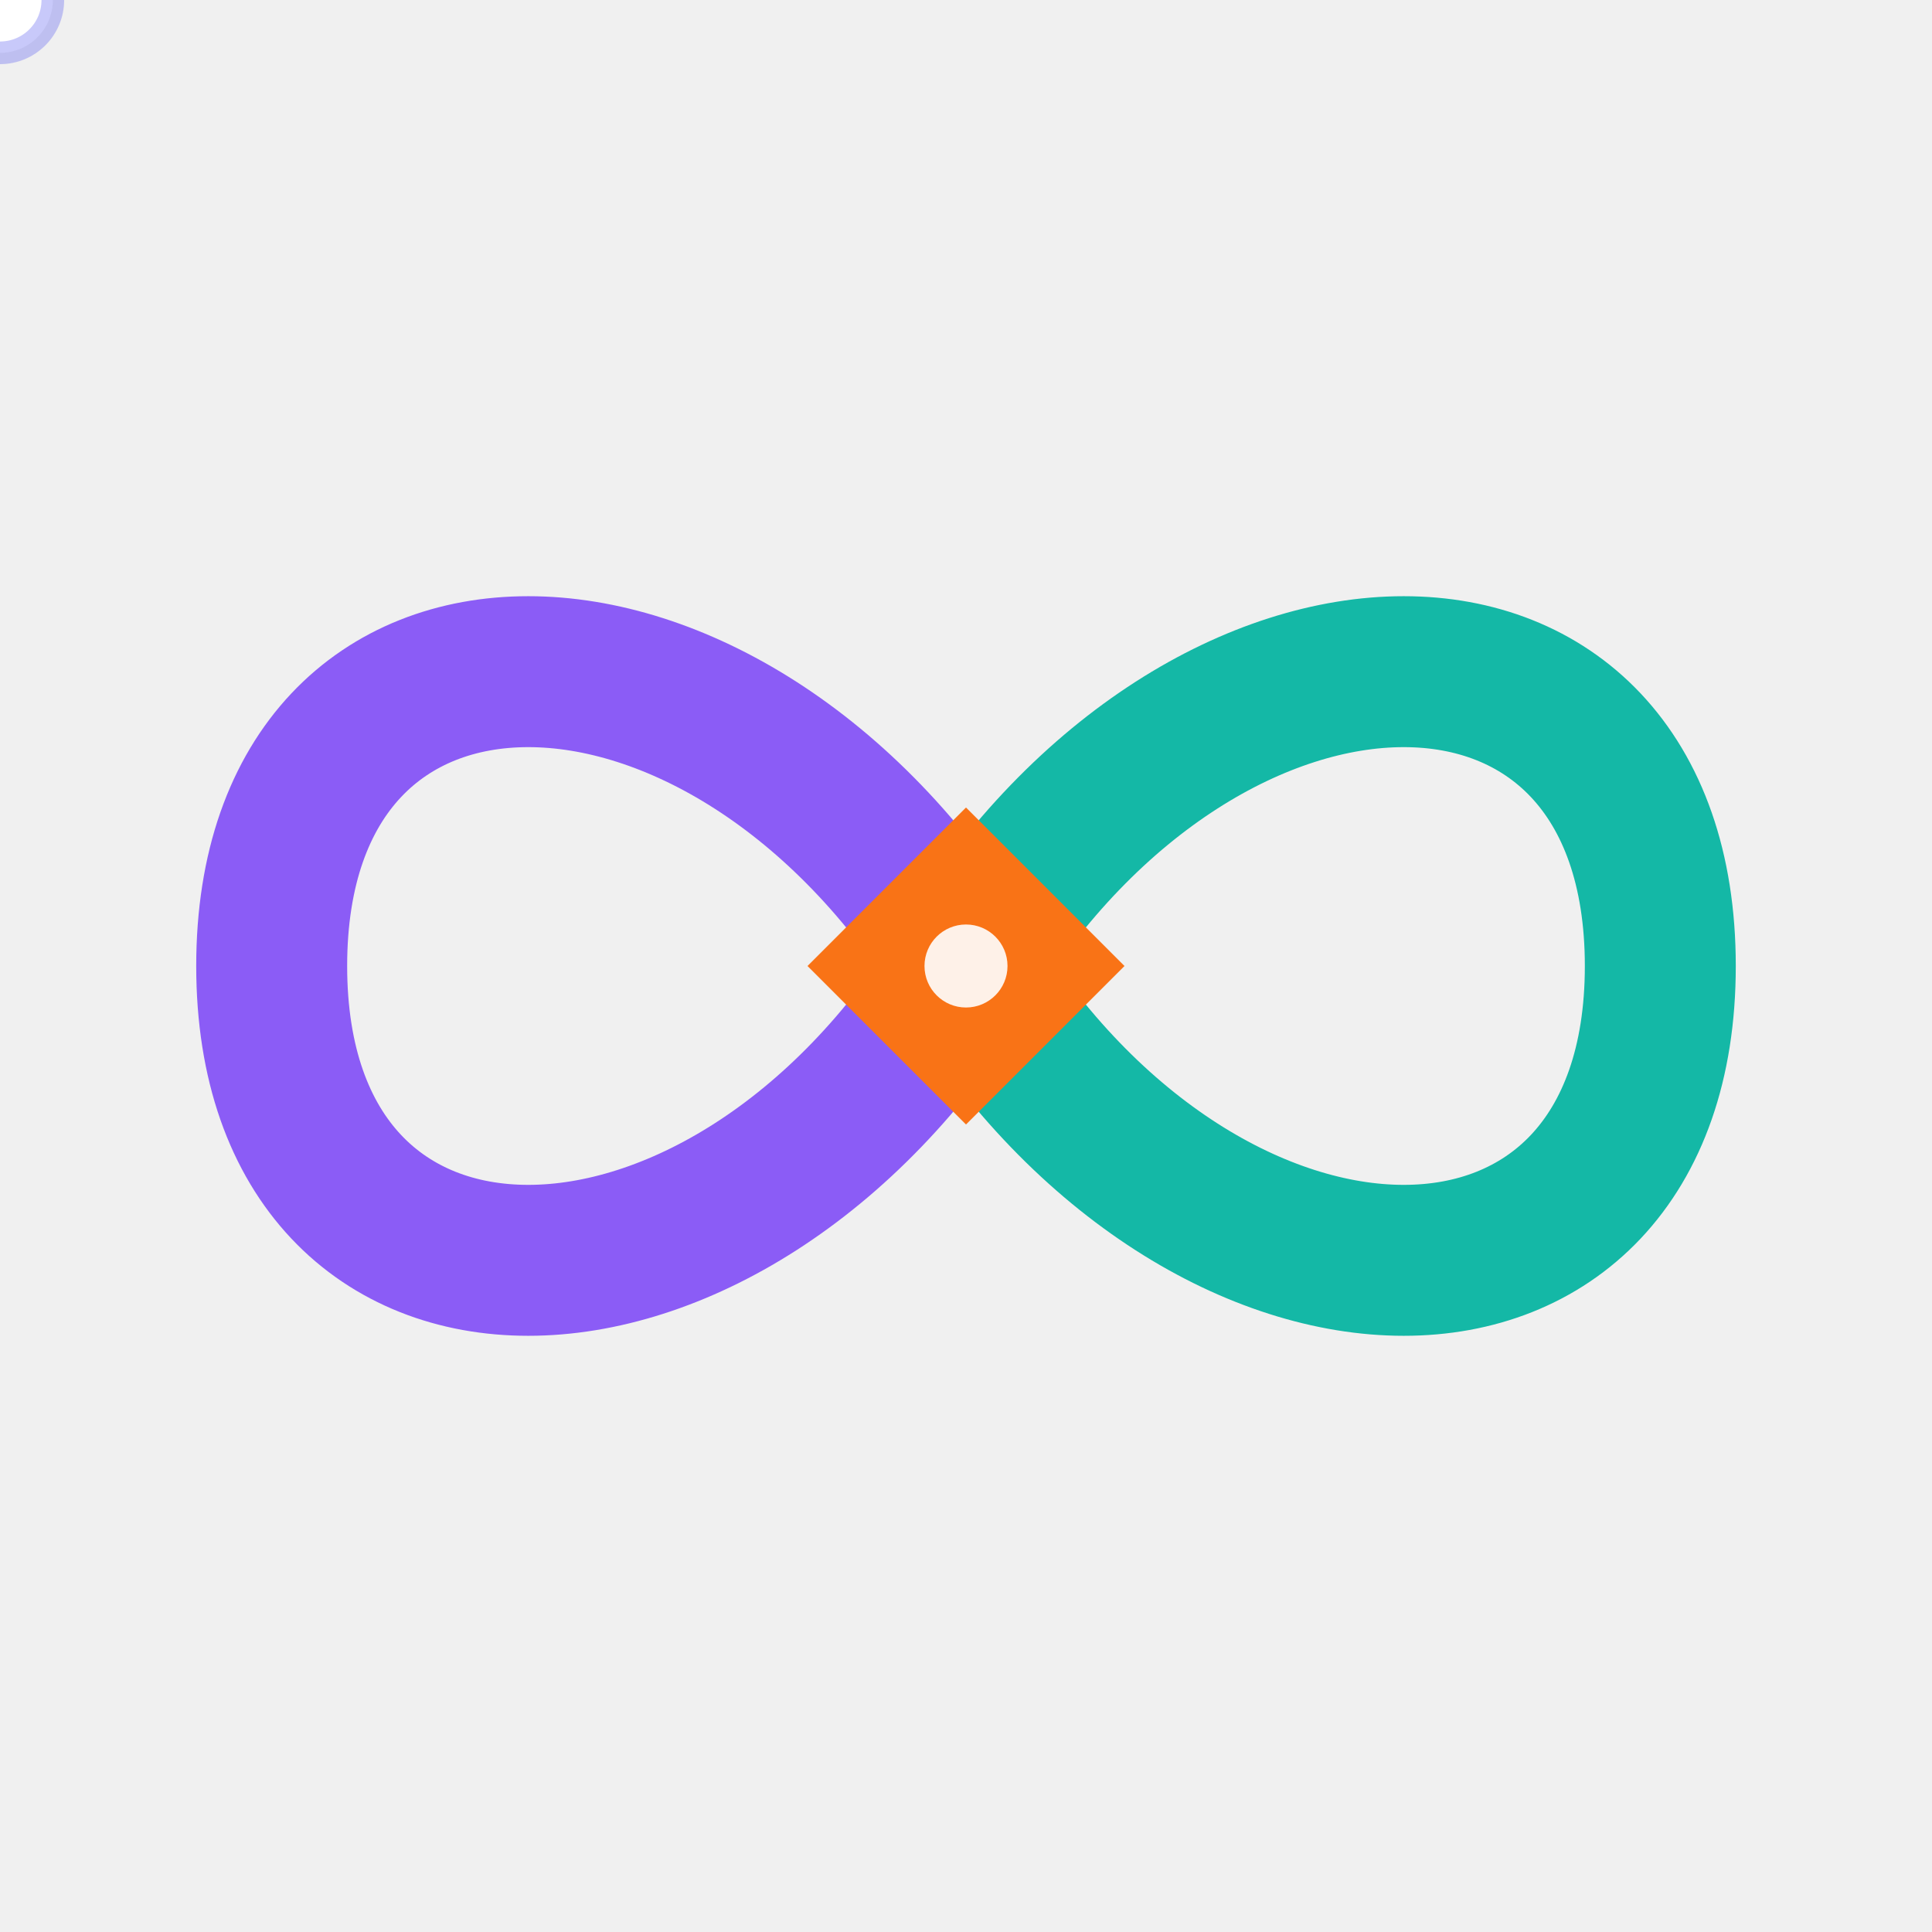
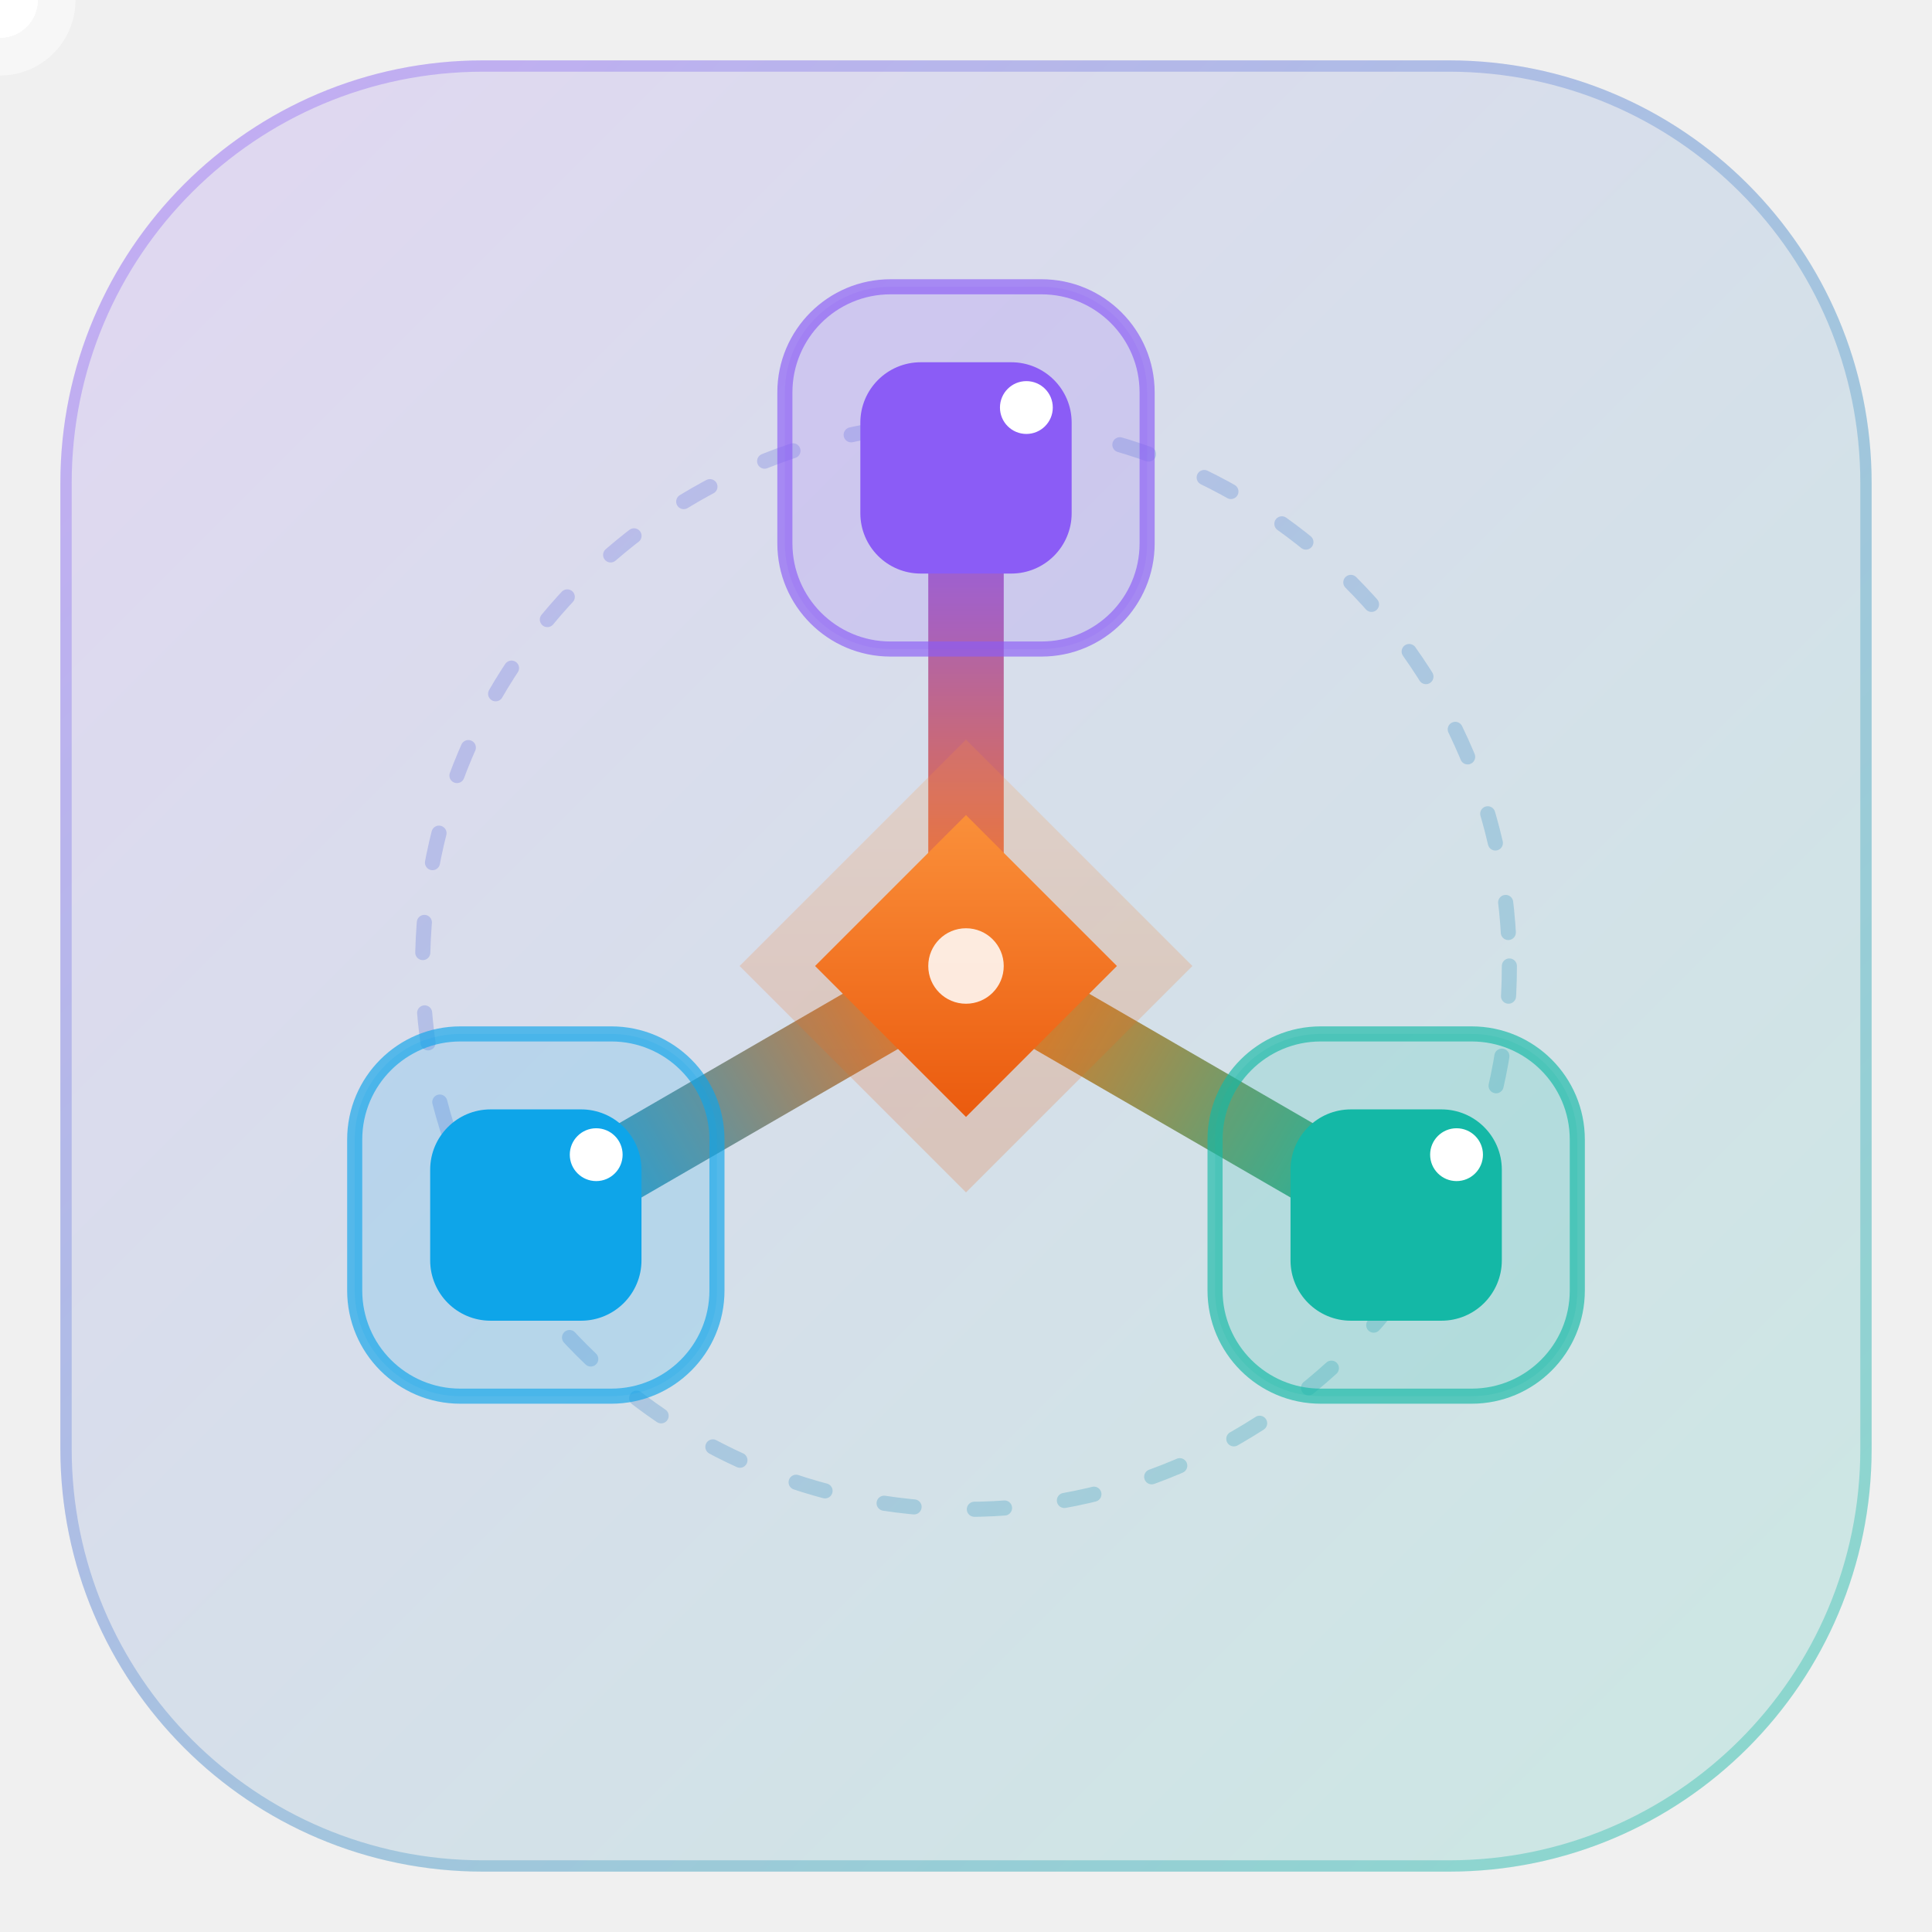
<svg xmlns="http://www.w3.org/2000/svg" width="256" height="256" viewBox="0 0 256 256" fill="none" role="img" aria-labelledby="sa-title">
-   <path d="M128 128 C96 76 36 76 36 128 C36 180 96 180 128 128" stroke="#8B5CF6" stroke-width="20" stroke-linecap="round" />
-   <path d="M128 128 C160 76 220 76 220 128 C220 180 160 180 128 128" stroke="#14B8A6" stroke-width="20" stroke-linecap="round" />
-   <path d="M128 107 L149 128 L128 149 L107 128 Z" fill="#F97316" />
-   <circle cx="128" cy="128" r="5.5" fill="#FFFFFF" fill-opacity="0.9" />
-   <circle r="7" fill="#FFFFFF" stroke="#6366F1" stroke-opacity="0.35" stroke-width="3">
-     <animateMotion dur="4s" repeatCount="indefinite" path="M128 128 C160 76 220 76 220 128 C220 180 160 180 128 128 C96 76 36 76 36 128 C36 180 96 180 128 128" />
-     <animate attributeName="opacity" values="0;1;1;0" keyTimes="0;0.1;0.9;1" dur="4s" repeatCount="indefinite" />
-   </circle>
+   <defs>
+     <linearGradient id="sa-tile" x1="24" y1="24" x2="232" y2="232" gradientUnits="userSpaceOnUse">
+       <stop stop-color="#8B5CF6" stop-opacity="0.16" />
+       <stop offset="1" stop-color="#14B8A6" stop-opacity="0.16" />
+     </linearGradient>
+     <linearGradient id="sa-edge" x1="24" y1="24" x2="232" y2="232" gradientUnits="userSpaceOnUse">
+       <stop stop-color="#8B5CF6" />
+       <stop offset="1" stop-color="#14B8A6" />
+     </linearGradient>
+     <linearGradient id="sa-spoke-a" x1="128" y1="62" x2="128" y2="128" gradientUnits="userSpaceOnUse">
+       <stop stop-color="#8B5CF6" />
+       <stop offset="1" stop-color="#F97316" />
+     </linearGradient>
+     <linearGradient id="sa-spoke-b" x1="185" y1="161" x2="128" y2="128" gradientUnits="userSpaceOnUse">
+       <stop stop-color="#14B8A6" />
+       <stop offset="1" stop-color="#F97316" />
+     </linearGradient>
+     <linearGradient id="sa-spoke-c" x1="71" y1="161" x2="128" y2="128" gradientUnits="userSpaceOnUse">
+       <stop stop-color="#0EA5E9" />
+       <stop offset="1" stop-color="#F97316" />
+     </linearGradient>
+     <linearGradient id="sa-bus" x1="128" y1="106" x2="128" y2="150" gradientUnits="userSpaceOnUse">
+       <stop stop-color="#FB923C" />
+       <stop offset="1" stop-color="#EA580C" />
+     </linearGradient>
+   </defs>
+   <rect x="8" y="8" width="240" height="240" rx="56" fill="url(#sa-tile)" />
+   <rect x="8.75" y="8.75" width="238.5" height="238.5" rx="55.25" stroke="url(#sa-edge)" stroke-opacity="0.35" stroke-width="1.5" />
+   <circle cx="128" cy="128" r="72" stroke="url(#sa-edge)" stroke-opacity="0.3" stroke-width="2" stroke-dasharray="4 8" stroke-linecap="round" />
+   <path d="M128 62 V128" stroke="url(#sa-spoke-a)" stroke-width="10" stroke-linecap="round" />
+   <path d="M185 161 L128 128" stroke="url(#sa-spoke-b)" stroke-width="10" stroke-linecap="round" />
+   <path d="M71 161 L128 128" stroke="url(#sa-spoke-c)" stroke-width="10" stroke-linecap="round" />
+   <g>
+     <circle r="10" fill="#FFFFFF" fill-opacity="0.2" />
+     <circle r="5" fill="#FFFFFF" />
+     <animateMotion dur="3.6s" repeatCount="indefinite" path="M128 62 L128 128 L185 161" />
+     <animate attributeName="opacity" values="0;1;1;0" keyTimes="0;0.12;0.85;1" dur="3.6s" repeatCount="indefinite" />
+   </g>
+   <g>
+     <circle r="10" fill="#FFFFFF" fill-opacity="0.2" />
+     <circle r="5" fill="#FFFFFF" />
+     <animateMotion dur="3.6s" begin="-1.2s" repeatCount="indefinite" path="M185 161 L128 128 L71 161" />
+     <animate attributeName="opacity" values="0;1;1;0" keyTimes="0;0.12;0.85;1" dur="3.6s" begin="-1.2s" repeatCount="indefinite" />
+   </g>
+   <g>
+     <circle r="10" fill="#FFFFFF" fill-opacity="0.2" />
+     <circle r="5" fill="#FFFFFF" />
+     <animateMotion dur="3.6s" begin="-2.4s" repeatCount="indefinite" path="M71 161 L128 128 L128 62" />
+     <animate attributeName="opacity" values="0;1;1;0" keyTimes="0;0.12;0.85;1" dur="3.6s" begin="-2.4s" repeatCount="indefinite" />
+   </g>
+   <path d="M128 98 L158 128 L128 158 L98 128 Z" fill="url(#sa-bus)" fill-opacity="0.2" />
+   <path d="M128 108 L148 128 L128 148 L108 128 Z" fill="url(#sa-bus)" />
+   <circle cx="128" cy="128" r="5" fill="#FFFFFF" fill-opacity="0.85" />
+   <g>
+     <rect x="104" y="38" width="48" height="48" rx="14" fill="#8B5CF6" fill-opacity="0.16" stroke="#8B5CF6" stroke-opacity="0.65" stroke-width="2" />
+     <rect x="114" y="48" width="28" height="28" rx="8" fill="#8B5CF6" />
+     <circle cx="136" cy="54" r="3.5" fill="#FFFFFF">
+       <animate attributeName="fill-opacity" values="1;0.35;1" dur="3.6s" repeatCount="indefinite" />
+     </circle>
+   </g>
+   <g>
+     <rect x="161" y="137" width="48" height="48" rx="14" fill="#14B8A6" fill-opacity="0.16" stroke="#14B8A6" stroke-opacity="0.65" stroke-width="2" />
+     <rect x="171" y="147" width="28" height="28" rx="8" fill="#14B8A6" />
+     <circle cx="193" cy="153" r="3.5" fill="#FFFFFF">
+       <animate attributeName="fill-opacity" values="1;0.35;1" dur="3.6s" begin="-1.2s" repeatCount="indefinite" />
+     </circle>
+   </g>
+   <g>
+     <rect x="47" y="137" width="48" height="48" rx="14" fill="#0EA5E9" fill-opacity="0.16" stroke="#0EA5E9" stroke-opacity="0.65" stroke-width="2" />
+     <rect x="57" y="147" width="28" height="28" rx="8" fill="#0EA5E9" />
+     <circle cx="79" cy="153" r="3.5" fill="#FFFFFF">
+       <animate attributeName="fill-opacity" values="1;0.35;1" dur="3.6s" begin="-2.4s" repeatCount="indefinite" />
+     </circle>
+   </g>
</svg>
